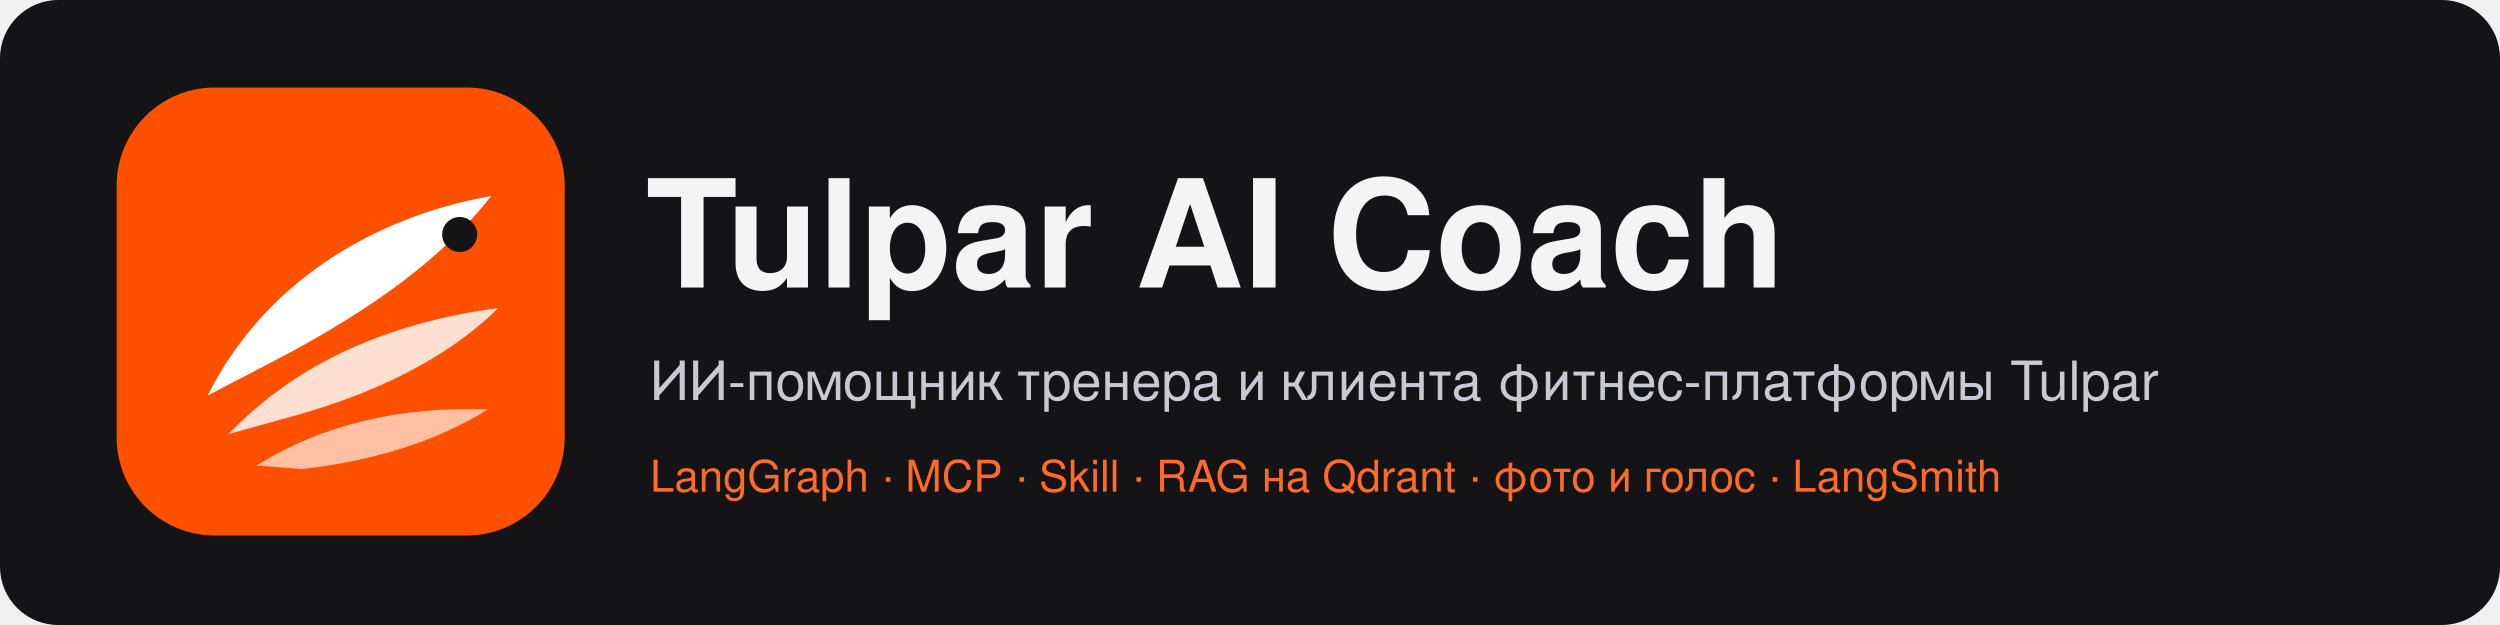
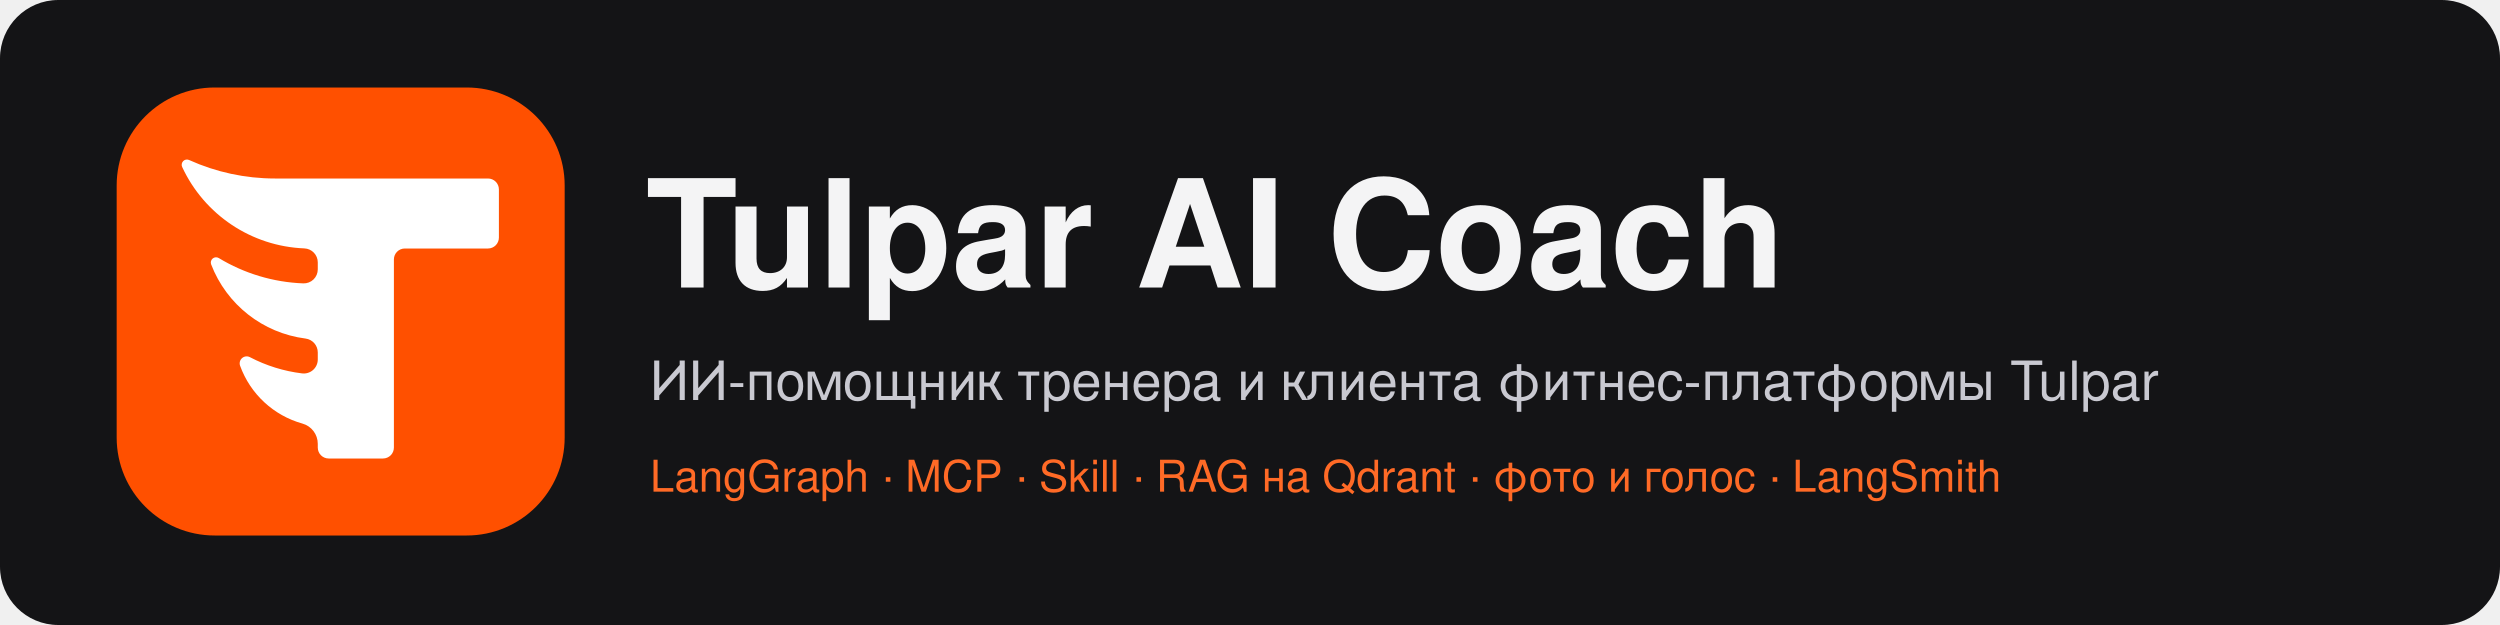
<svg xmlns="http://www.w3.org/2000/svg" width="1200" height="300" viewBox="0 0 1200 300" role="img" aria-label="Tulpar AI Coach — ИИ-помощник тренера и клиента">
  <rect width="1200" height="300" rx="28" fill="#141416" />
  <g transform="translate(56 42) scale(0.84)">
    <rect width="256" height="256" rx="56" fill="#FF5000" />
-     <path d="M52 176 C 84 112, 146 74, 214 62 C 186 98, 146 126, 98 152 Z" fill="#FFFFFF" />
-     <path d="M64 198 C 104 156, 158 134, 218 126 C 188 156, 144 176, 100 188 Z" fill="#FFFFFF" opacity="0.82" />
-     <path d="M80 216 C 118 192, 164 182, 212 184 C 180 204, 142 214, 106 218 Z" fill="#FFFFFF" opacity="0.64" />
-     <circle cx="196" cy="84" r="10" fill="#141416" />
+     <path fill="#FFFFFF" d="M212.18 52L90.42 52A119 119 0 0 1 41.39 41.43A3 3 0 0 0 37.43 45.43A80.48 80.48 0 0 0 107.24 91.94A8 8 0 0 1 114.92 99.93L114.92 103.93A8 8 0 0 1 106.62 111.93A100.48 100.48 0 0 1 58.34 97.45A3 3 0 0 0 53.99 101.09A66.88 66.88 0 0 0 107.94 143.46A8 8 0 0 1 114.92 151.39L114.92 155.43A8 8 0 0 1 105.96 163.37A86.88 86.88 0 0 1 76.15 154.1A4 4 0 0 0 70.53 159.01A53.06 53.06 0 0 0 106.15 192.04A12 12 0 0 1 114.92 203.6L114.92 205.76A6.24 6.24 0 0 0 121.16 212L152.18 212A6.24 6.24 0 0 0 158.42 205.76L158.42 98.24A6.24 6.24 0 0 1 164.66 92L212.18 92A6.24 6.24 0 0 0 218.42 85.76L218.42 58.24A6.24 6.24 0 0 0 212.18 52Z" />
  </g>
  <text x="310" y="138" font-family="Rubik, 'Segoe UI', Helvetica, Arial, sans-serif" font-size="72" font-weight="700" fill="#F4F4F5">Tulpar AI Coach</text>
  <text x="312" y="192" font-family="'IBM Plex Sans', 'Segoe UI', Helvetica, Arial, sans-serif" font-size="26" fill="#C9C9D1">ИИ-помощник тренера и клиента фитнес-платформы Tulpar</text>
  <text x="312" y="236" font-family="'IBM Plex Sans', 'Segoe UI', Helvetica, Arial, sans-serif" font-size="21" fill="#FF6A26">LangGraph · MCP · Skill · RAG на Qdrant · фото и голос · LangSmith</text>
</svg>
